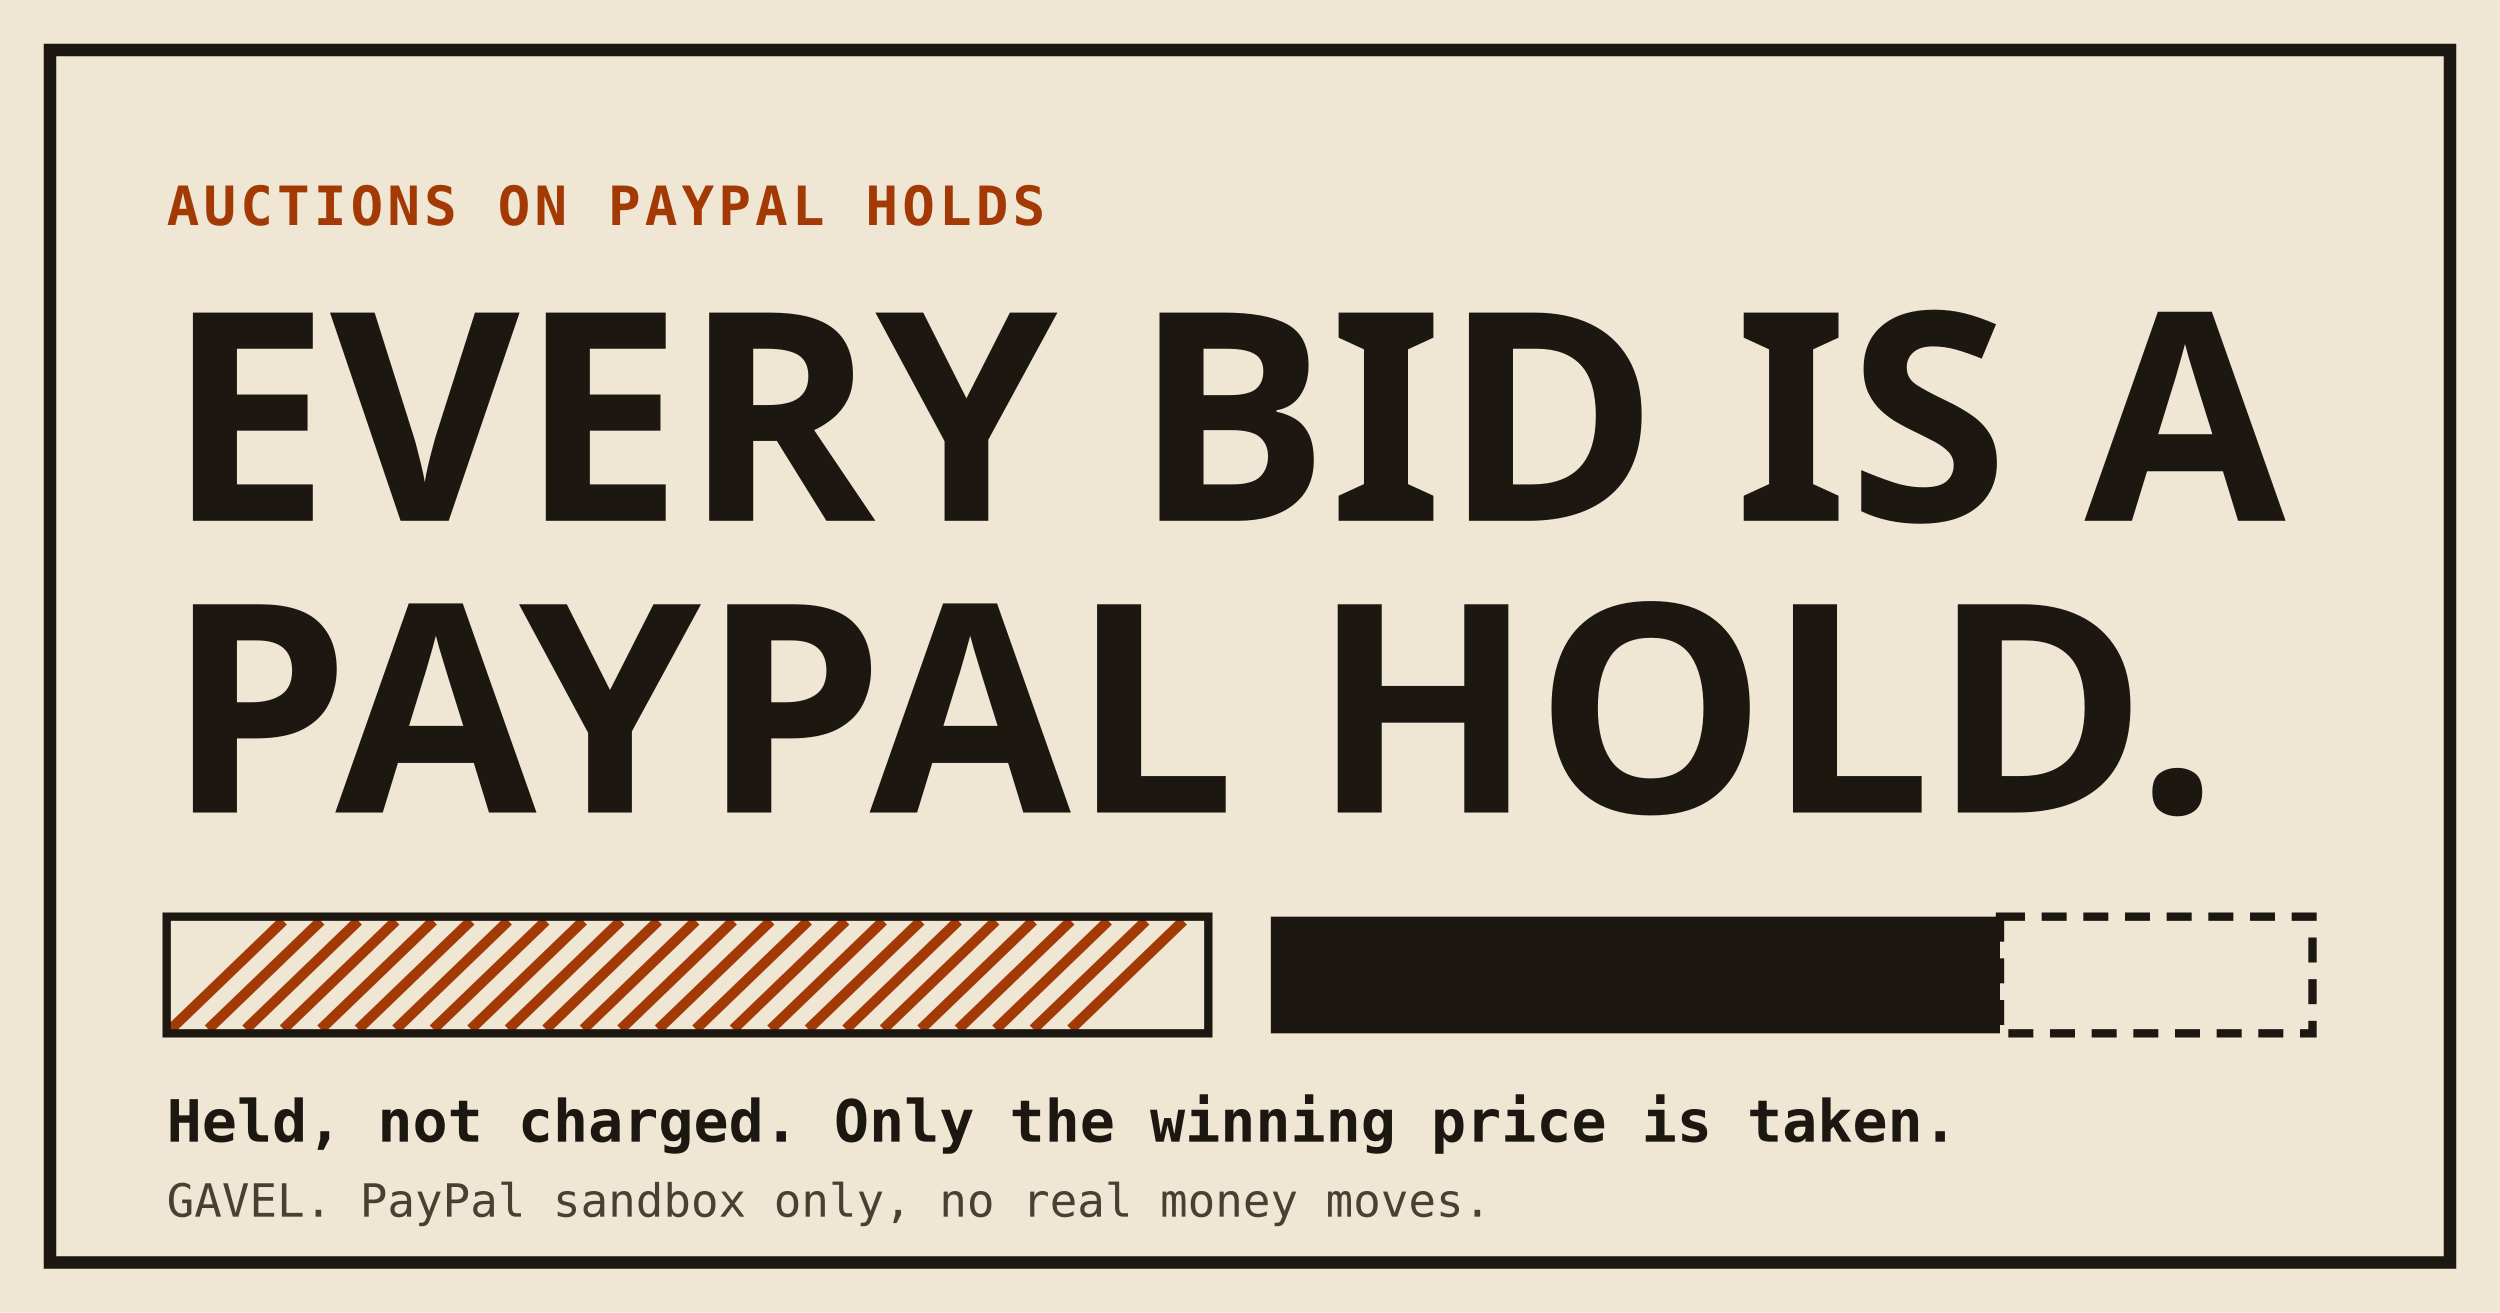
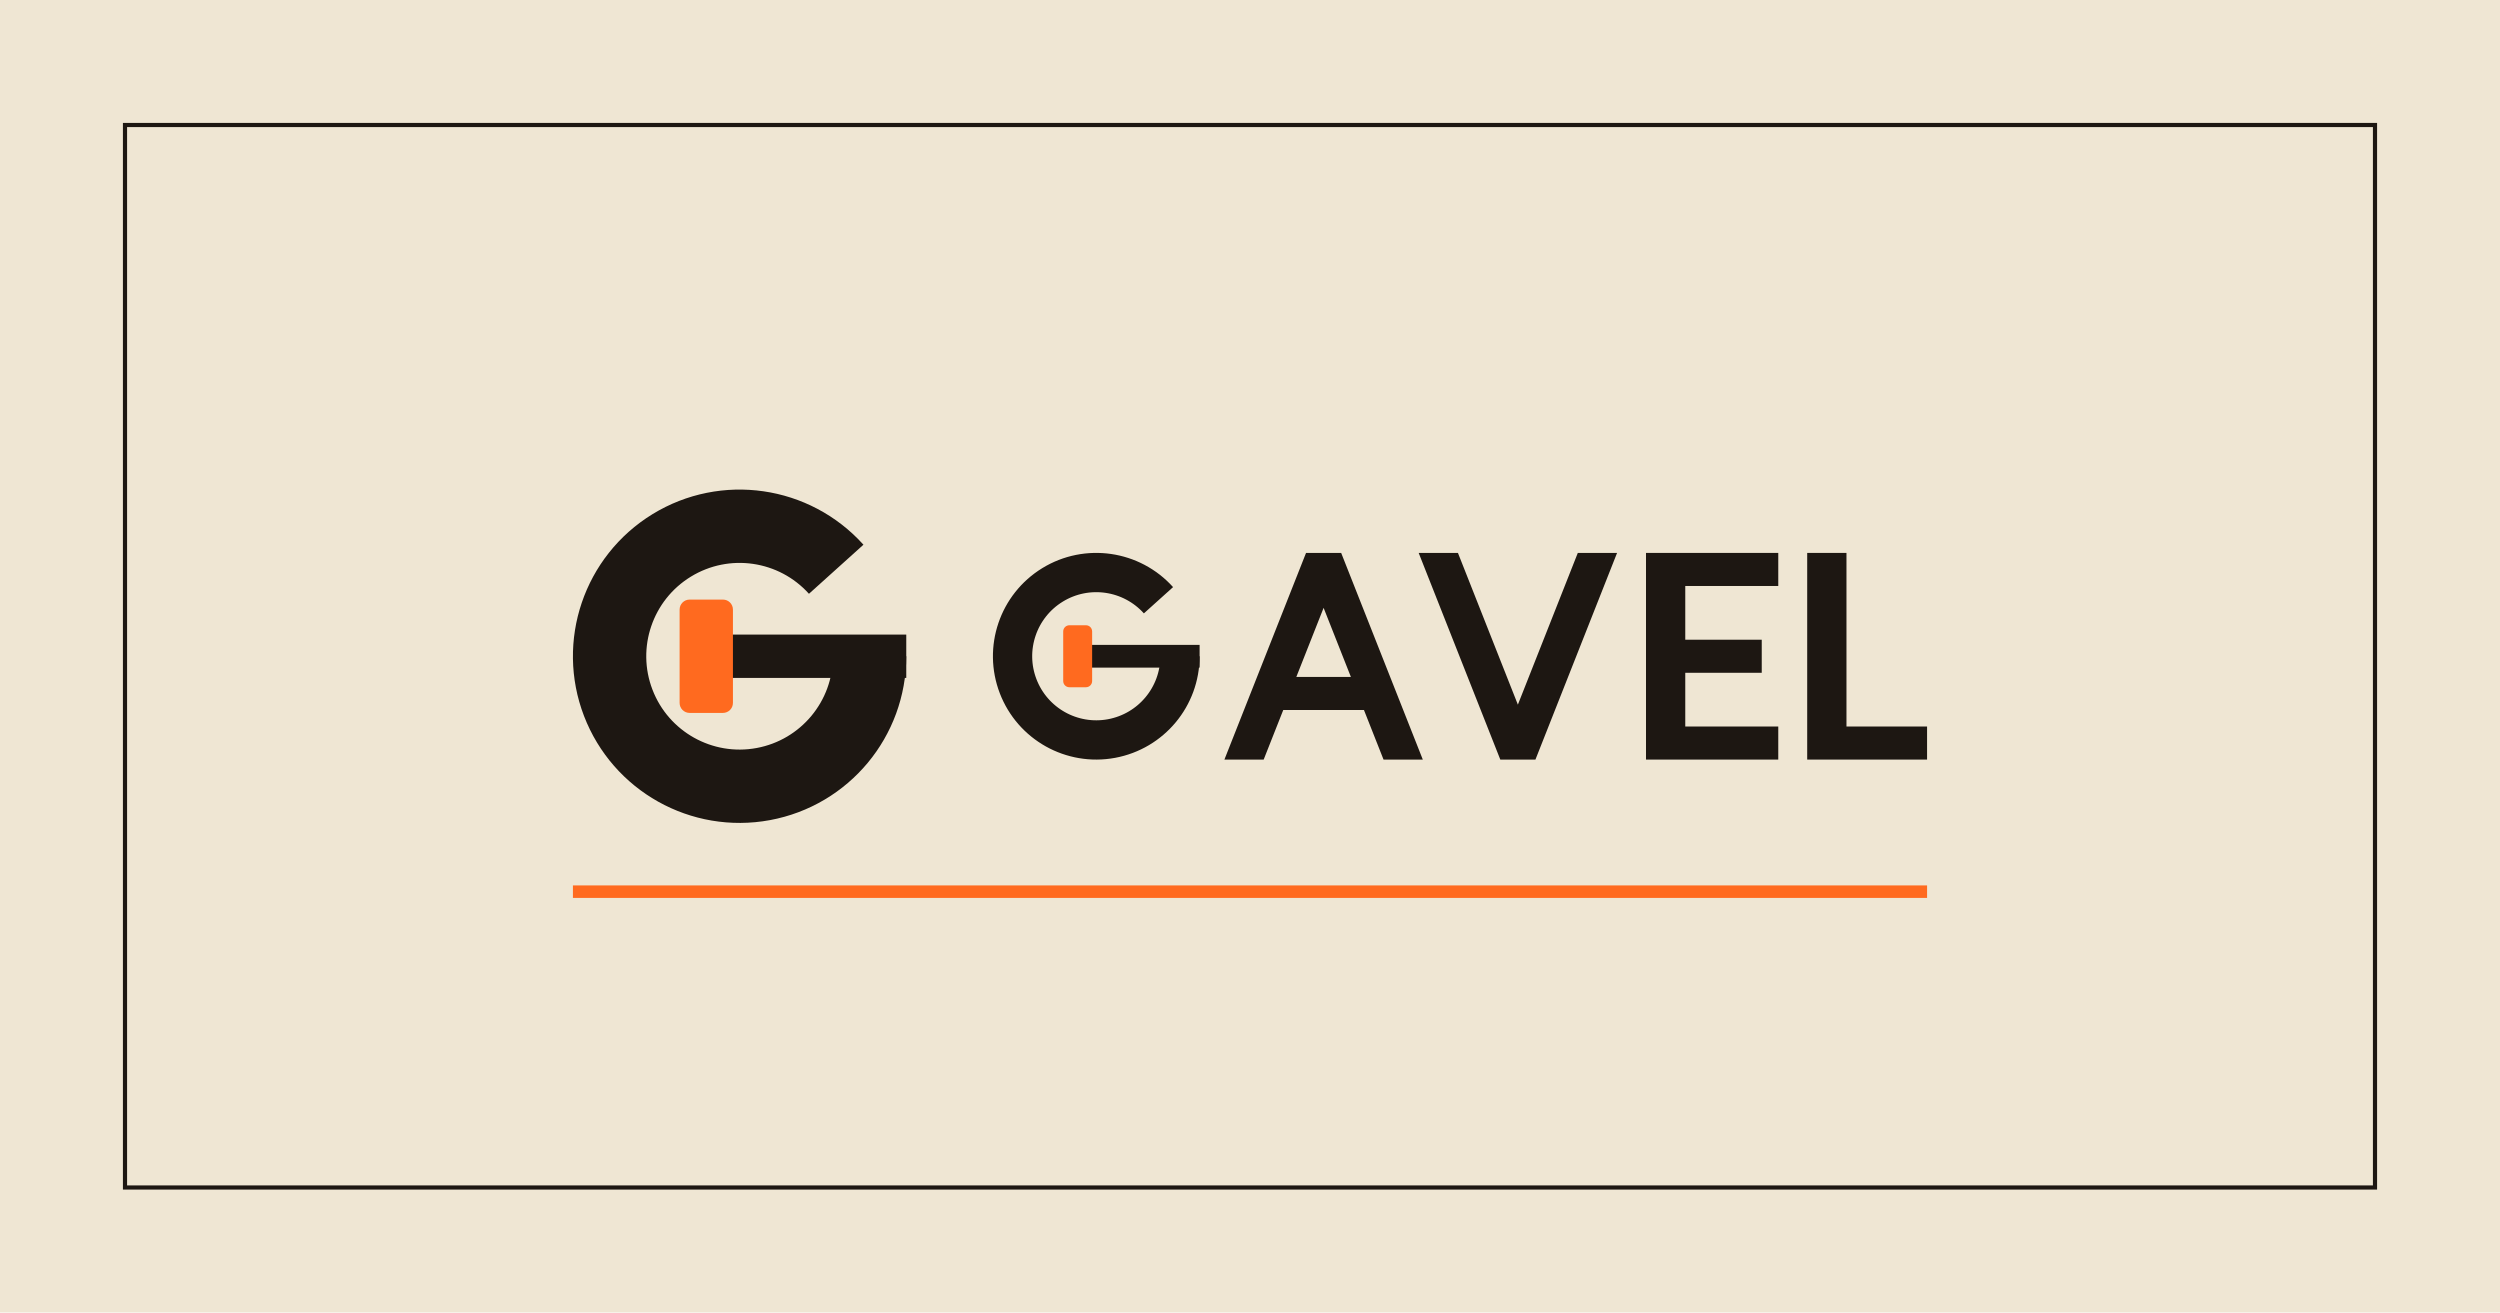
- <svg xmlns="http://www.w3.org/2000/svg" width="1200" height="630" viewBox="0 0 1200 630">
+ <svg xmlns="http://www.w3.org/2000/svg" viewBox="0 0 1200 630">
  <rect width="1200" height="630" fill="#efe6d3" />
-   <rect x="24" y="24" width="1152" height="582" fill="none" stroke="#1d1712" stroke-width="6" />
-   <text x="80" y="108" font-family="monospace" font-size="26" font-weight="700" letter-spacing="2" fill="#a33a06">AUCTIONS ON PAYPAL HOLDS</text>
-   <text x="80" y="250" font-family="Impact, Arial Narrow, sans-serif" font-size="140" font-weight="700" textLength="900" lengthAdjust="spacingAndGlyphs" fill="#1d1712">EVERY BID IS A</text>
-   <text x="80" y="390" font-family="Impact, Arial Narrow, sans-serif" font-size="140" font-weight="700" textLength="820" lengthAdjust="spacingAndGlyphs" fill="#1d1712">PAYPAL HOLD.</text>
-   <rect x="80" y="440" width="500" height="56" fill="#efe6d3" />
-   <g stroke="#a33a06" stroke-width="5">
-     <line x1="82" y1="494" x2="136" y2="442" />
-     <line x1="100" y1="494" x2="154" y2="442" />
-     <line x1="118" y1="494" x2="172" y2="442" />
-     <line x1="136" y1="494" x2="190" y2="442" />
-     <line x1="154" y1="494" x2="208" y2="442" />
-     <line x1="172" y1="494" x2="226" y2="442" />
-     <line x1="190" y1="494" x2="244" y2="442" />
-     <line x1="208" y1="494" x2="262" y2="442" />
-     <line x1="226" y1="494" x2="280" y2="442" />
-     <line x1="244" y1="494" x2="298" y2="442" />
-     <line x1="262" y1="494" x2="316" y2="442" />
-     <line x1="280" y1="494" x2="334" y2="442" />
-     <line x1="298" y1="494" x2="352" y2="442" />
-     <line x1="316" y1="494" x2="370" y2="442" />
-     <line x1="334" y1="494" x2="388" y2="442" />
-     <line x1="352" y1="494" x2="406" y2="442" />
-     <line x1="370" y1="494" x2="424" y2="442" />
-     <line x1="388" y1="494" x2="442" y2="442" />
-     <line x1="406" y1="494" x2="460" y2="442" />
-     <line x1="424" y1="494" x2="478" y2="442" />
-     <line x1="442" y1="494" x2="496" y2="442" />
-     <line x1="460" y1="494" x2="514" y2="442" />
-     <line x1="478" y1="494" x2="532" y2="442" />
-     <line x1="496" y1="494" x2="550" y2="442" />
-     <line x1="514" y1="494" x2="568" y2="442" />
+   <rect x="60" y="60" width="1080" height="510" fill="none" stroke="#1d1712" stroke-width="2" />
+   <g transform="translate(275.01 235.00) scale(1.6)">
+     <path d="M78.98 23.90A39 39 0 1 0 89.00 50.00" fill="none" stroke="#1d1712" stroke-width="22" />
+     <rect x="40.0" y="43.50" width="60.0" height="13" fill="#1d1712" />
+     <rect x="32" y="33.00" width="16" height="34" rx="3" fill="#ff6a1f" />
+     <g transform="translate(126.00 19.00) scale(0.62)">
+       <g>
+         <g transform="translate(0.00 0)">
+           <path d="M80.10 22.90A40.5 40.5 0 1 0 90.50 50.00" fill="none" stroke="#1d1712" stroke-width="19" />
+           <rect x="41.0" y="44.50" width="59.0" height="11" fill="#1d1712" />
+           <rect x="34" y="35.00" width="14" height="30" rx="3" fill="#ff6a1f" />
+         </g>
+       </g>
+       <g>
+         <g transform="translate(112.00 0)">
+           <path d="M0.00 100.00L39.50 0.00L56.50 0.00L96.00 100.00L77.00 100.00L67.52 76.00L28.48 76.00L19.00 100.00ZM48.00 26.58L61.20 60.00L34.80 60.00Z" fill="#1d1712" fill-rule="evenodd" />
+         </g>
+       </g>
+       <g>
+         <g transform="translate(206.00 0)">
+           <path d="M0.00 0.00L19.00 0.00L48.00 73.42L77.00 0.00L96.00 0.00L56.50 100.00L39.50 100.00Z" fill="#1d1712" fill-rule="evenodd" />
+         </g>
+       </g>
+       <g>
+         <g transform="translate(316.00 0)">
+           <path d="M0.00 0.00L64.00 0.00L64.00 16.00L19.00 16.00L19.00 42.00L56.00 42.00L56.00 58.00L19.00 58.00L19.00 84.00L64.00 84.00L64.00 100.00L0.00 100.00Z" fill="#1d1712" fill-rule="evenodd" />
+         </g>
+       </g>
+       <g>
+         <g transform="translate(394.00 0)">
+           <path d="M0.00 0.00L19.00 0.00L19.00 84.00L58.00 84.00L58.00 100.00L0.00 100.00Z" fill="#1d1712" fill-rule="evenodd" />
+         </g>
+       </g>
+     </g>
  </g>
-   <rect x="80" y="440" width="500" height="56" fill="none" stroke="#1d1712" stroke-width="4" />
-   <rect x="610" y="440" width="350" height="56" fill="#1d1712" />
-   <rect x="960" y="440" width="150" height="56" fill="none" stroke="#1d1712" stroke-width="4" stroke-dasharray="12 8" />
-   <text x="80" y="548" font-family="monospace" font-size="28" font-weight="700" fill="#1d1712">Held, not charged. Only the winning price is taken.</text>
-   <text x="80" y="584" font-family="monospace" font-size="22" fill="#4a3f33">GAVEL. PayPal sandbox only, no real money moves.</text>
+   <rect x="275.0" y="425.0" width="650.0" height="6" fill="#ff6a1f" />
</svg>
